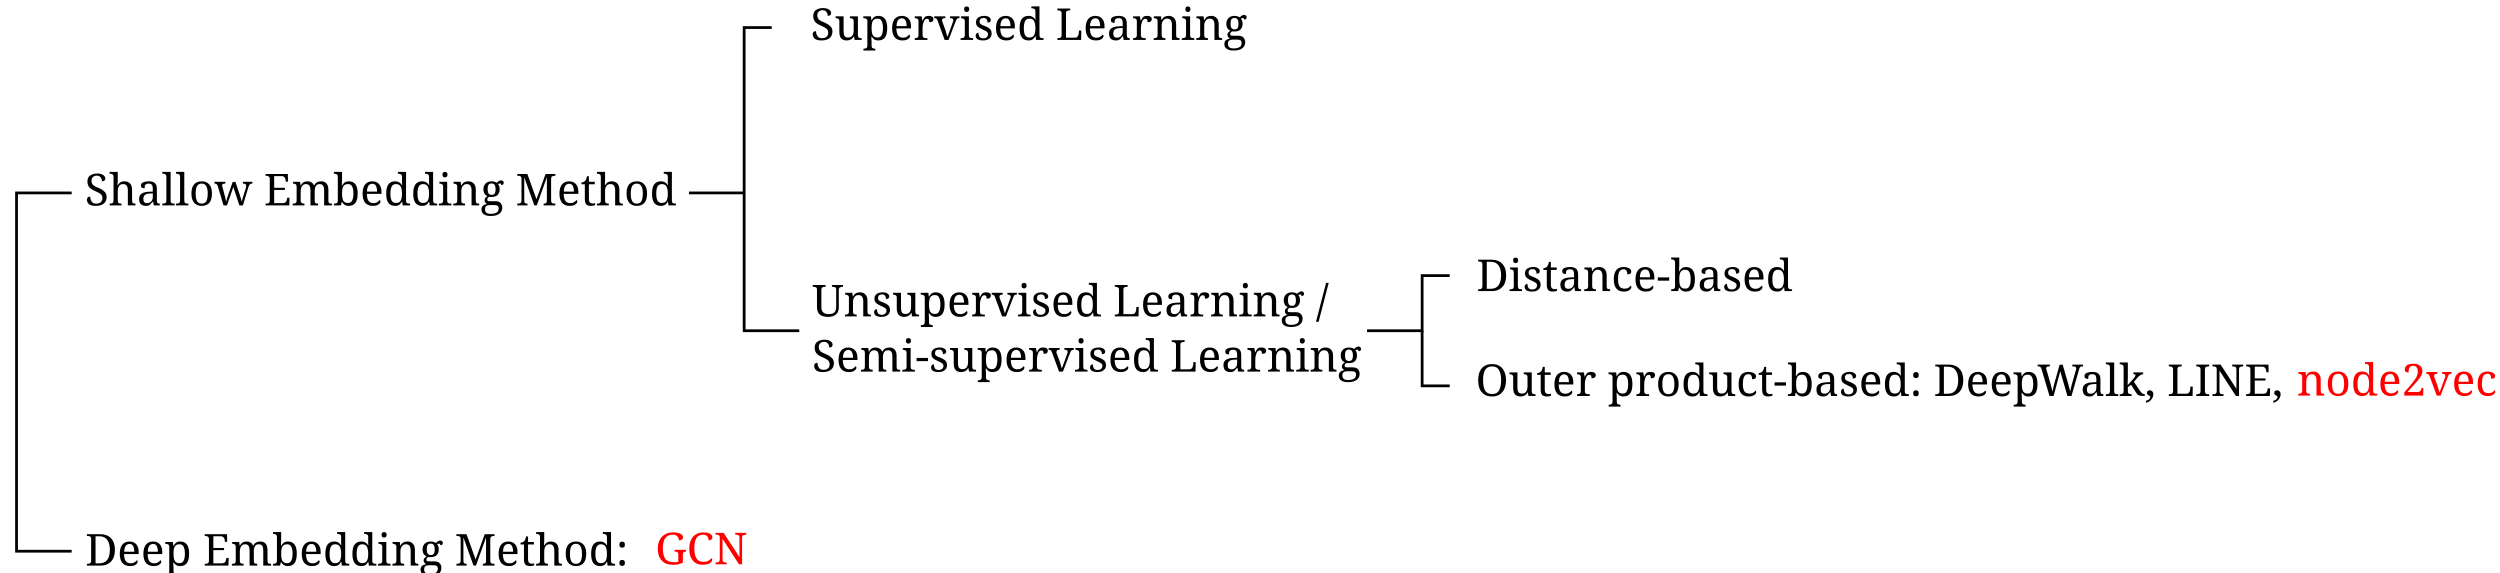
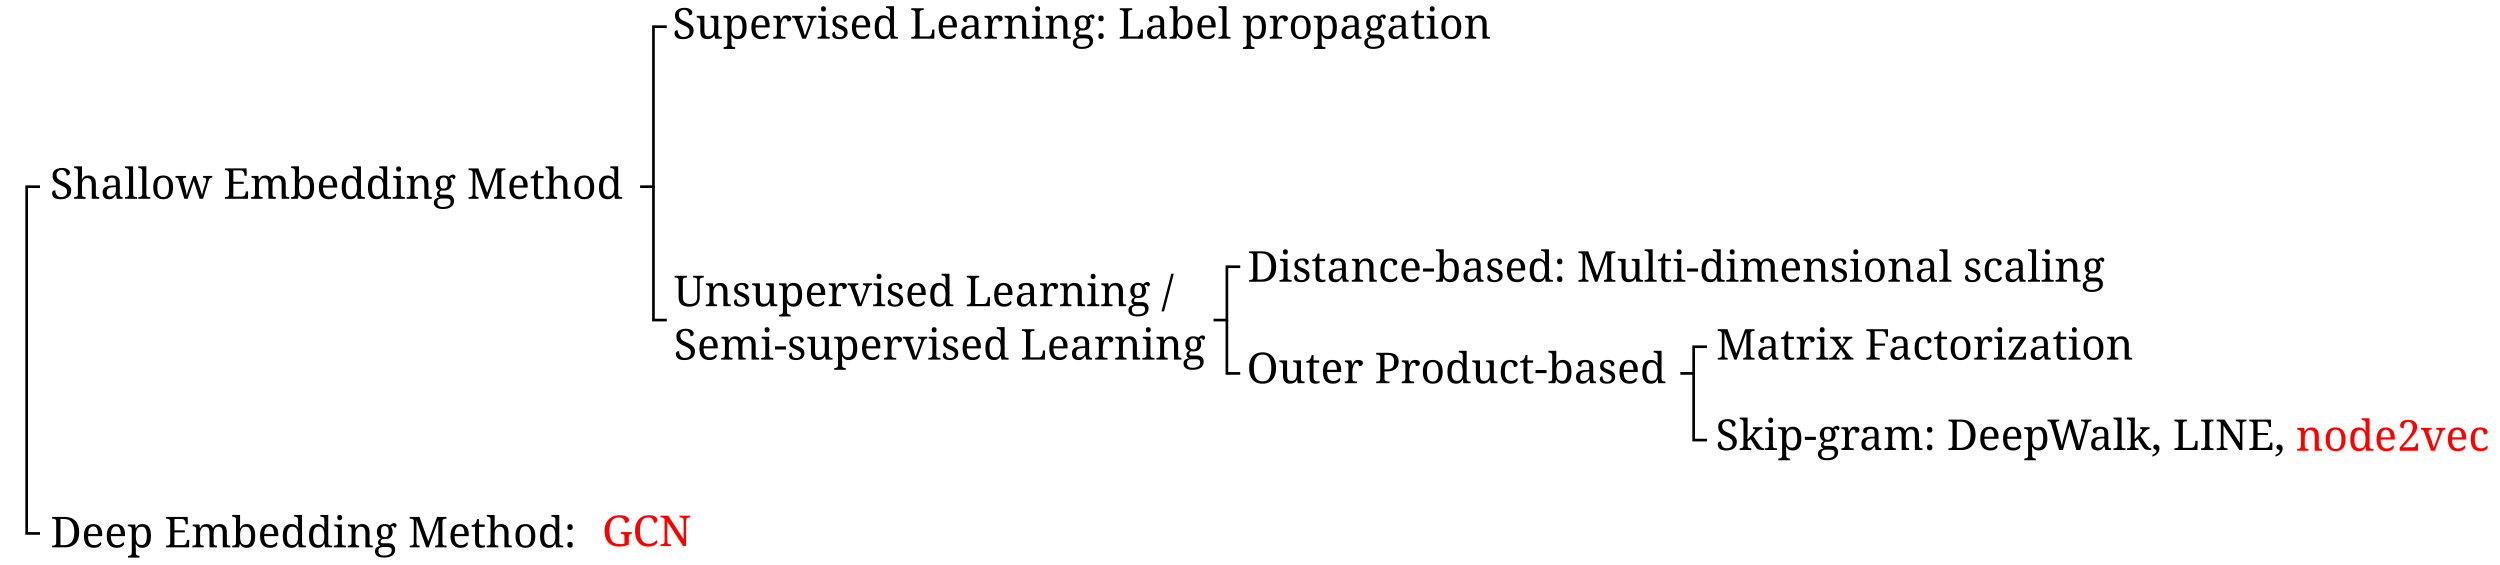
- <svg xmlns="http://www.w3.org/2000/svg" width="240mm" height="55mm" viewBox="0 0 240 55" version="1.1" id="svg5">
+ <svg xmlns="http://www.w3.org/2000/svg" width="248mm" height="56mm" viewBox="0 0 248 56" version="1.1" id="svg5">
  <defs id="defs2" />
  <g id="layer1">
-     <text xml:space="preserve" style="font-style:normal;font-variant:normal;font-weight:normal;font-stretch:normal;font-size:4.233px;line-height:1.25;font-family:'Noto Serif';-inkscape-font-specification:'Noto Serif';stroke-width:0.265" x="8.145" y="19.721" id="text2566">
-       <tspan id="tspan2564" style="font-style:normal;font-variant:normal;font-weight:normal;font-stretch:normal;font-size:4.233px;font-family:'Noto Serif';-inkscape-font-specification:'Noto Serif';stroke-width:0.265" x="8.145" y="19.721">Shallow Embedding Method</tspan>
+     <text xml:space="preserve" style="font-style:normal;font-variant:normal;font-weight:normal;font-stretch:normal;font-size:4.233px;line-height:1.25;font-family:'Noto Serif';-inkscape-font-specification:'Noto Serif';stroke-width:0.265" x="4.97" y="19.721" id="text2566">
+       <tspan id="tspan2564" style="font-style:normal;font-variant:normal;font-weight:normal;font-stretch:normal;font-size:4.233px;font-family:'Noto Serif';-inkscape-font-specification:'Noto Serif';stroke-width:0.265" x="4.97" y="19.721">Shallow Embedding Method</tspan>
    </text>
-     <text xml:space="preserve" style="font-style:normal;font-variant:normal;font-weight:normal;font-stretch:normal;font-size:4.233px;line-height:1.25;font-family:'Noto Serif';-inkscape-font-specification:'Noto Serif';stroke-width:0.265" x="8.187" y="54.293" id="text2566-6">
-       <tspan id="tspan2564-2" style="font-style:normal;font-variant:normal;font-weight:normal;font-stretch:normal;font-size:4.233px;font-family:'Noto Serif';-inkscape-font-specification:'Noto Serif';stroke-width:0.265" x="8.187" y="54.293">Deep Embedding Method: </tspan>
+     <text xml:space="preserve" style="font-style:normal;font-variant:normal;font-weight:normal;font-stretch:normal;font-size:4.233px;line-height:1.25;font-family:'Noto Serif';-inkscape-font-specification:'Noto Serif';stroke-width:0.265" x="5.012" y="54.293" id="text2566-6">
+       <tspan id="tspan2564-2" style="font-style:normal;font-variant:normal;font-weight:normal;font-stretch:normal;font-size:4.233px;font-family:'Noto Serif';-inkscape-font-specification:'Noto Serif';stroke-width:0.265" x="5.012" y="54.293">Deep Embedding Method: </tspan>
    </text>
-     <text xml:space="preserve" style="font-style:normal;font-variant:normal;font-weight:normal;font-stretch:normal;font-size:4.233px;line-height:1.25;font-family:'Noto Serif';-inkscape-font-specification:'Noto Serif';stroke-width:0.265" x="77.822" y="3.838" id="text15351">
-       <tspan id="tspan15349" style="font-style:normal;font-variant:normal;font-weight:normal;font-stretch:normal;font-size:4.233px;font-family:'Noto Serif';-inkscape-font-specification:'Noto Serif';stroke-width:0.265" x="77.822" y="3.838">Supervised Learning</tspan>
+     <text xml:space="preserve" style="font-style:normal;font-variant:normal;font-weight:normal;font-stretch:normal;font-size:4.233px;line-height:1.25;font-family:'Noto Serif';-inkscape-font-specification:'Noto Serif';stroke-width:0.265" x="66.709" y="3.838" id="text15351">
+       <tspan id="tspan15349" style="font-style:normal;font-variant:normal;font-weight:normal;font-stretch:normal;font-size:4.233px;font-family:'Noto Serif';-inkscape-font-specification:'Noto Serif';stroke-width:0.265" x="66.709" y="3.838">Supervised Learning: Label propagation</tspan>
    </text>
-     <text xml:space="preserve" style="font-style:normal;font-variant:normal;font-weight:normal;font-stretch:normal;font-size:4.233px;line-height:1.25;font-family:'Noto Serif';-inkscape-font-specification:'Noto Serif';stroke-width:0.265" x="77.961" y="30.377" id="text17555">
-       <tspan style="font-style:normal;font-variant:normal;font-weight:normal;font-stretch:normal;font-size:4.233px;font-family:'Noto Serif';-inkscape-font-specification:'Noto Serif';stroke-width:0.265" x="77.961" y="30.377" id="tspan18547">Unsupervised Learning / </tspan>
-       <tspan style="font-style:normal;font-variant:normal;font-weight:normal;font-stretch:normal;font-size:4.233px;font-family:'Noto Serif';-inkscape-font-specification:'Noto Serif';stroke-width:0.265" x="77.961" y="35.669" id="tspan18551">Semi-supervised Learning</tspan>
+     <text xml:space="preserve" style="font-style:normal;font-variant:normal;font-weight:normal;font-stretch:normal;font-size:4.233px;line-height:1.25;font-family:'Noto Serif';-inkscape-font-specification:'Noto Serif';stroke-width:0.265" x="66.849" y="30.377" id="text17555">
+       <tspan style="font-style:normal;font-variant:normal;font-weight:normal;font-stretch:normal;font-size:4.233px;font-family:'Noto Serif';-inkscape-font-specification:'Noto Serif';stroke-width:0.265" x="66.849" y="30.377" id="tspan18547">Unsupervised Learning / </tspan>
+       <tspan style="font-style:normal;font-variant:normal;font-weight:normal;font-stretch:normal;font-size:4.233px;font-family:'Noto Serif';-inkscape-font-specification:'Noto Serif';stroke-width:0.265" x="66.849" y="35.669" id="tspan18551">Semi-supervised Learning</tspan>
    </text>
-     <text xml:space="preserve" style="font-style:normal;font-variant:normal;font-weight:normal;font-stretch:normal;font-size:4.233px;line-height:1.25;font-family:'Noto Serif';-inkscape-font-specification:'Noto Serif';stroke-width:0.265" x="141.746" y="27.945" id="text26265">
-       <tspan id="tspan26263" style="font-style:normal;font-variant:normal;font-weight:normal;font-stretch:normal;font-size:4.233px;font-family:'Noto Serif';-inkscape-font-specification:'Noto Serif';stroke-width:0.265" x="141.746" y="27.945">Distance-based</tspan>
+     <text xml:space="preserve" style="font-style:normal;font-variant:normal;font-weight:normal;font-stretch:normal;font-size:4.233px;line-height:1.25;font-family:'Noto Serif';-inkscape-font-specification:'Noto Serif';stroke-width:0.265" x="123.754" y="27.945" id="text26265">
+       <tspan id="tspan26263" style="font-style:normal;font-variant:normal;font-weight:normal;font-stretch:normal;font-size:4.233px;font-family:'Noto Serif';-inkscape-font-specification:'Noto Serif';stroke-width:0.265" x="123.754" y="27.945">Distance-based: Multi-dimensional scaling</tspan>
    </text>
-     <text xml:space="preserve" style="font-style:normal;font-variant:normal;font-weight:normal;font-stretch:normal;font-size:4.233px;line-height:1.25;font-family:'Noto Serif';-inkscape-font-specification:'Noto Serif';fill:#000000;stroke-width:0.265" x="141.67" y="38.019" id="text27413">
-       <tspan id="tspan27411" style="font-style:normal;font-variant:normal;font-weight:normal;font-stretch:normal;font-size:4.233px;font-family:'Noto Serif';-inkscape-font-specification:'Noto Serif';fill:#000000;stroke-width:0.265" x="141.67" y="38.019">Outer product-based: DeepWalk, LINE, </tspan>
+     <text xml:space="preserve" style="font-style:normal;font-variant:normal;font-weight:normal;font-stretch:normal;font-size:4.233px;line-height:1.25;font-family:'Noto Serif';-inkscape-font-specification:'Noto Serif';fill:#000000;stroke-width:0.265" x="123.678" y="38.019" id="text27413">
+       <tspan id="tspan27411" style="font-style:normal;font-variant:normal;font-weight:normal;font-stretch:normal;font-size:4.233px;font-family:'Noto Serif';-inkscape-font-specification:'Noto Serif';fill:#000000;stroke-width:0.265" x="123.678" y="38.019">Outer Product-based</tspan>
    </text>
-     <text xml:space="preserve" style="font-size:4.233px;line-height:1.25;font-family:sans-serif;stroke-width:0.265" x="62.913" y="54.175" id="text46995">
-       <tspan id="tspan46993" style="font-style:normal;font-variant:normal;font-weight:normal;font-stretch:normal;font-size:4.233px;font-family:'Noto Serif';-inkscape-font-specification:'Noto Serif';fill:#ff0000;stroke-width:0.265" x="62.913" y="54.175">GCN</tspan>
+     <text xml:space="preserve" style="font-size:4.233px;line-height:1.25;font-family:sans-serif;stroke-width:0.265" x="59.738" y="54.175" id="text46995">
+       <tspan id="tspan46993" style="font-style:normal;font-variant:normal;font-weight:normal;font-stretch:normal;font-size:4.233px;font-family:'Noto Serif';-inkscape-font-specification:'Noto Serif';fill:#ff0000;stroke-width:0.265" x="59.738" y="54.175">GCN</tspan>
    </text>
-     <text xml:space="preserve" style="font-size:4.233px;line-height:1.25;font-family:sans-serif;stroke-width:0.265" x="220.508" y="37.977" id="text46995-9">
-       <tspan id="tspan46993-7" style="font-style:normal;font-variant:normal;font-weight:normal;font-stretch:normal;font-size:4.233px;font-family:'Noto Serif';-inkscape-font-specification:'Noto Serif';fill:#ff0000;stroke-width:0.265" x="220.508" y="37.977">node2vec</tspan>
+     <text xml:space="preserve" style="font-size:4.233px;line-height:1.25;font-family:sans-serif;stroke-width:0.265" x="227.741" y="44.71" id="text46995-9">
+       <tspan id="tspan46993-7" style="font-style:normal;font-variant:normal;font-weight:normal;font-stretch:normal;font-size:4.233px;font-family:'Noto Serif';-inkscape-font-specification:'Noto Serif';fill:#ff0000;stroke-width:0.265" x="227.741" y="44.71">node2vec</tspan>
    </text>
-     <path style="fill:none;stroke:#000000;stroke-width:0.265px;stroke-linecap:butt;stroke-linejoin:miter;stroke-opacity:1" d="m 6.879,18.521 h -5.292 v 34.396 h 5.292" id="path51897" />
-     <path style="fill:none;stroke:#000000;stroke-width:0.265px;stroke-linecap:butt;stroke-linejoin:miter;stroke-opacity:1" d="M 74.083,2.646 H 71.438 V 31.75 h 5.292" id="path51899" />
-     <path style="fill:none;stroke:#000000;stroke-width:0.265px;stroke-linecap:butt;stroke-linejoin:miter;stroke-opacity:1" d="M 71.438,18.521 H 66.146" id="path51901" />
-     <path style="fill:none;stroke:#000000;stroke-width:0.265px;stroke-linecap:butt;stroke-linejoin:miter;stroke-opacity:1" d="m 131.233,31.75 h 5.292 v -5.292 h 2.646" id="path52035" />
-     <path style="fill:none;stroke:#000000;stroke-width:0.265px;stroke-linecap:butt;stroke-linejoin:miter;stroke-opacity:1" d="m 136.525,31.75 v 5.292 h 2.646" id="path52037" />
+     <text xml:space="preserve" style="font-size:4.233px;line-height:1.25;font-family:sans-serif;stroke-width:0.265" x="170.242" y="35.67" id="text1240">
+       <tspan id="tspan1238" style="font-style:normal;font-variant:normal;font-weight:normal;font-stretch:normal;font-size:4.233px;font-family:'Noto Serif';-inkscape-font-specification:'Noto Serif';stroke-width:0.265" x="170.242" y="35.67">Matrix Factorization</tspan>
+     </text>
+     <text xml:space="preserve" style="font-size:4.233px;line-height:1.25;font-family:sans-serif;stroke-width:0.265" x="170.2" y="44.643" id="text2780">
+       <tspan id="tspan2778" style="font-style:normal;font-variant:normal;font-weight:normal;font-stretch:normal;font-size:4.233px;font-family:'Noto Serif';-inkscape-font-specification:'Noto Serif';stroke-width:0.265" x="170.2" y="44.643">Skip-gram: DeepWalk, LINE,  </tspan>
+     </text>
+     <path style="fill:none;stroke:#000000;stroke-width:0.265px;stroke-linecap:butt;stroke-linejoin:miter;stroke-opacity:1" d="M 3.969,18.521 H 2.646 V 52.917 H 3.969" id="path20759" />
+     <path style="fill:none;stroke:#000000;stroke-width:0.265px;stroke-linecap:butt;stroke-linejoin:miter;stroke-opacity:1" d="m 63.5,18.521 h 1.323 V 2.646 h 1.323" id="path20761" />
+     <path style="fill:none;stroke:#000000;stroke-width:0.265px;stroke-linecap:butt;stroke-linejoin:miter;stroke-opacity:1" d="M 64.823,18.521 V 31.75 h 1.323" id="path20763" />
+     <path style="fill:none;stroke:#000000;stroke-width:0.265px;stroke-linecap:butt;stroke-linejoin:miter;stroke-opacity:1" d="m 120.385,31.75 h 1.323 v -5.292 h 1.323" id="path20878" />
+     <path style="fill:none;stroke:#000000;stroke-width:0.265px;stroke-linecap:butt;stroke-linejoin:miter;stroke-opacity:1" d="m 121.708,31.75 v 5.292 h 1.323" id="path20880" />
+     <path style="fill:none;stroke:#000000;stroke-width:0.265px;stroke-linecap:butt;stroke-linejoin:miter;stroke-opacity:1" d="m 166.688,37.042 h 1.323 v -2.646 h 1.323" id="path21014" />
+     <path style="fill:none;stroke:#000000;stroke-width:0.265px;stroke-linecap:butt;stroke-linejoin:miter;stroke-opacity:1" d="m 168.01,37.042 v 6.615 h 1.323" id="path21016" />
  </g>
</svg>
